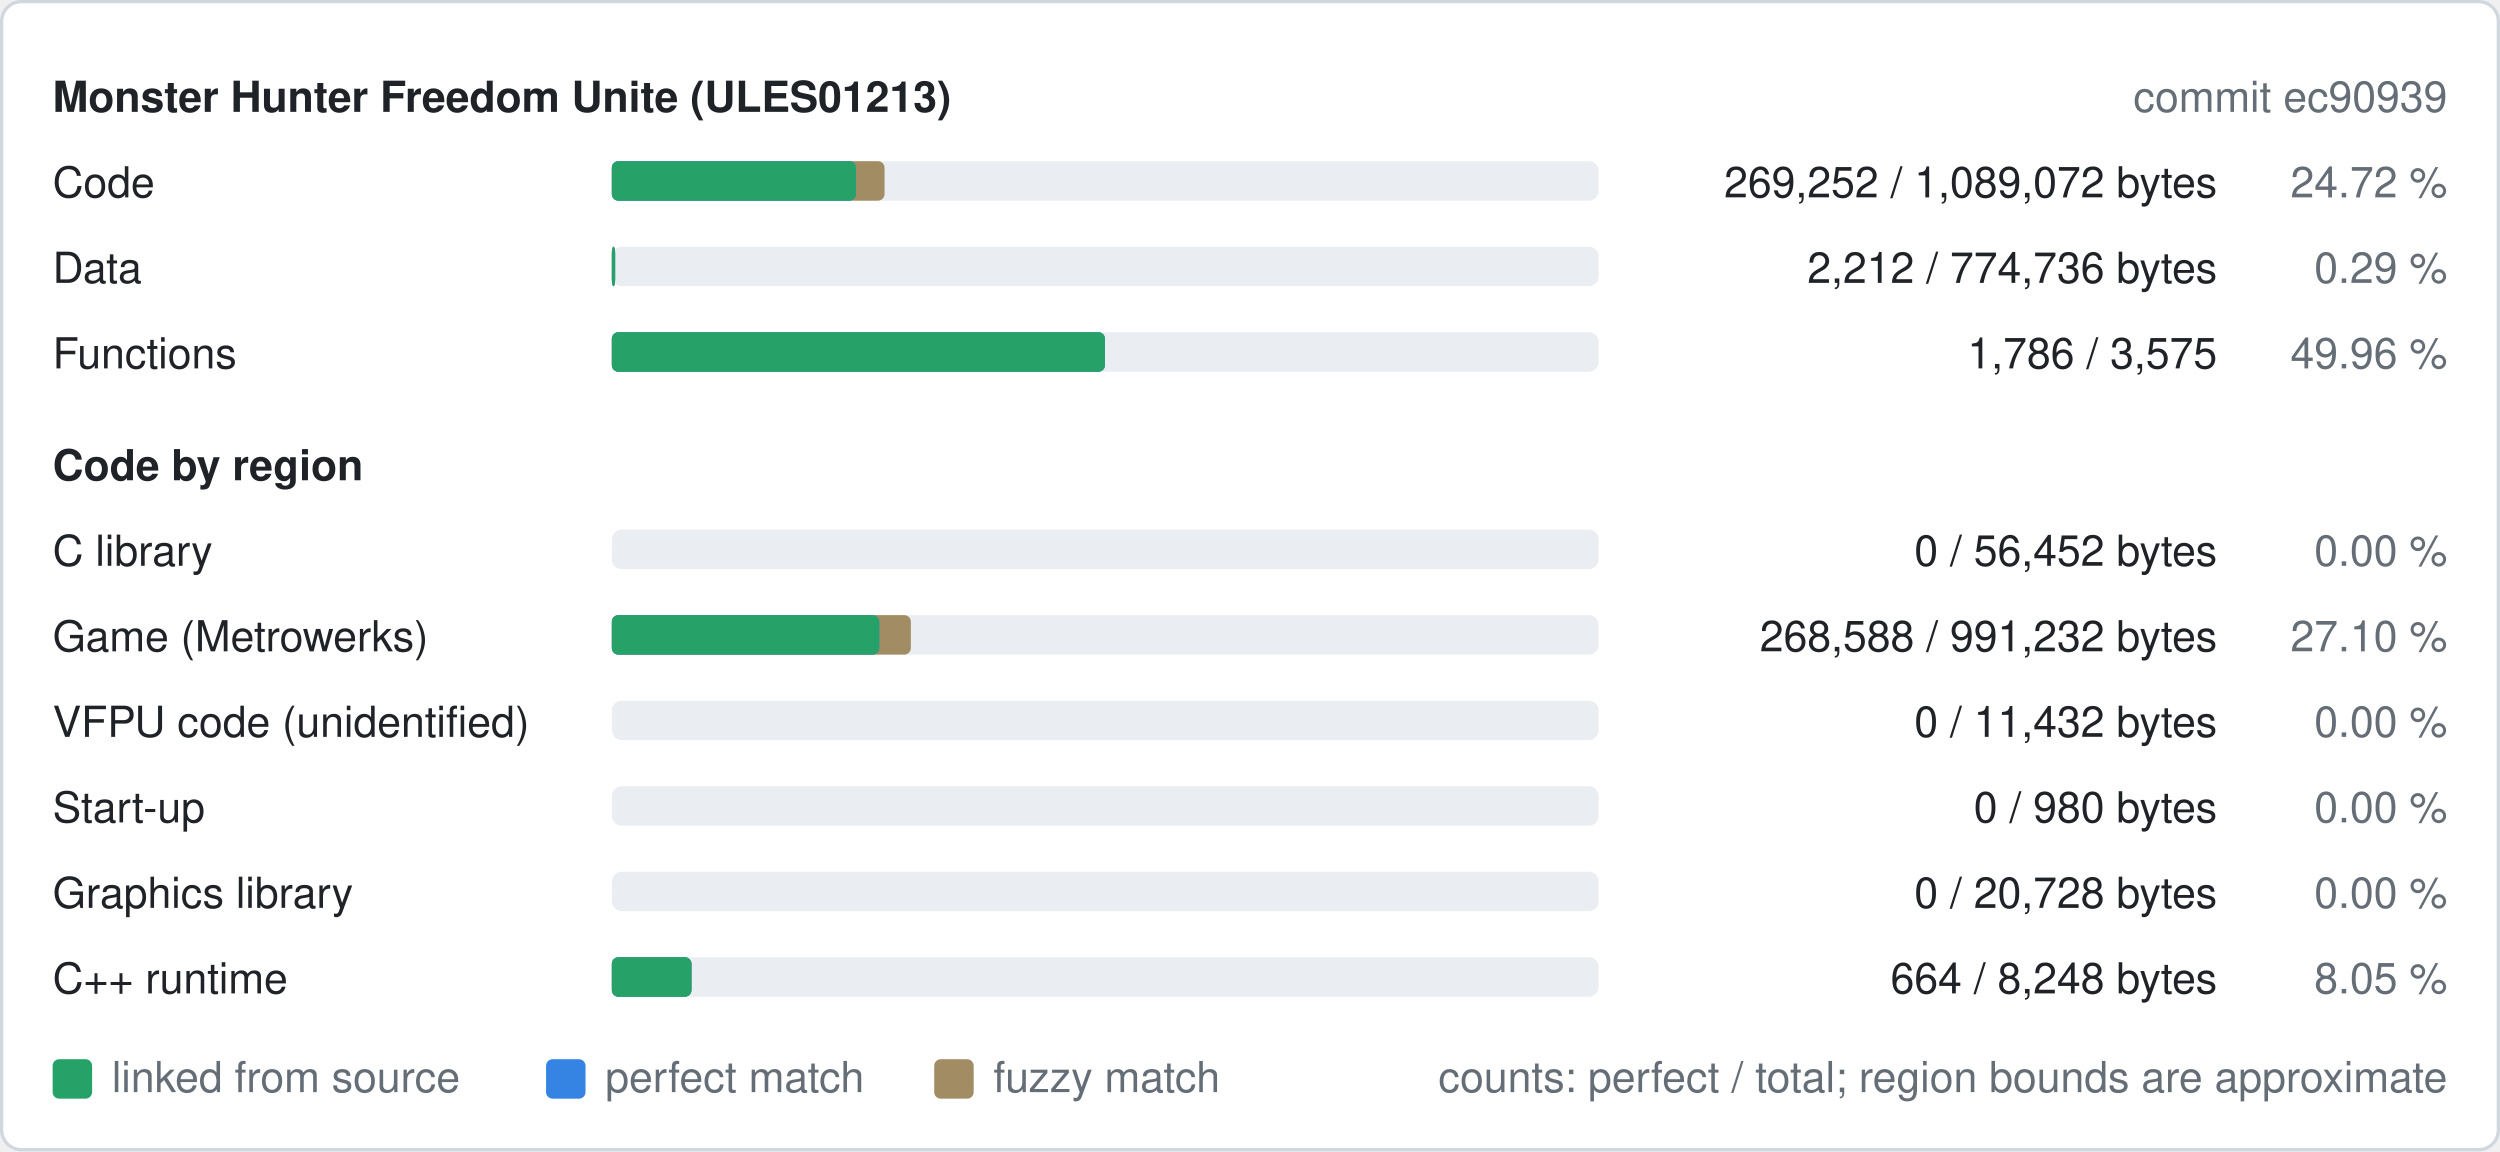
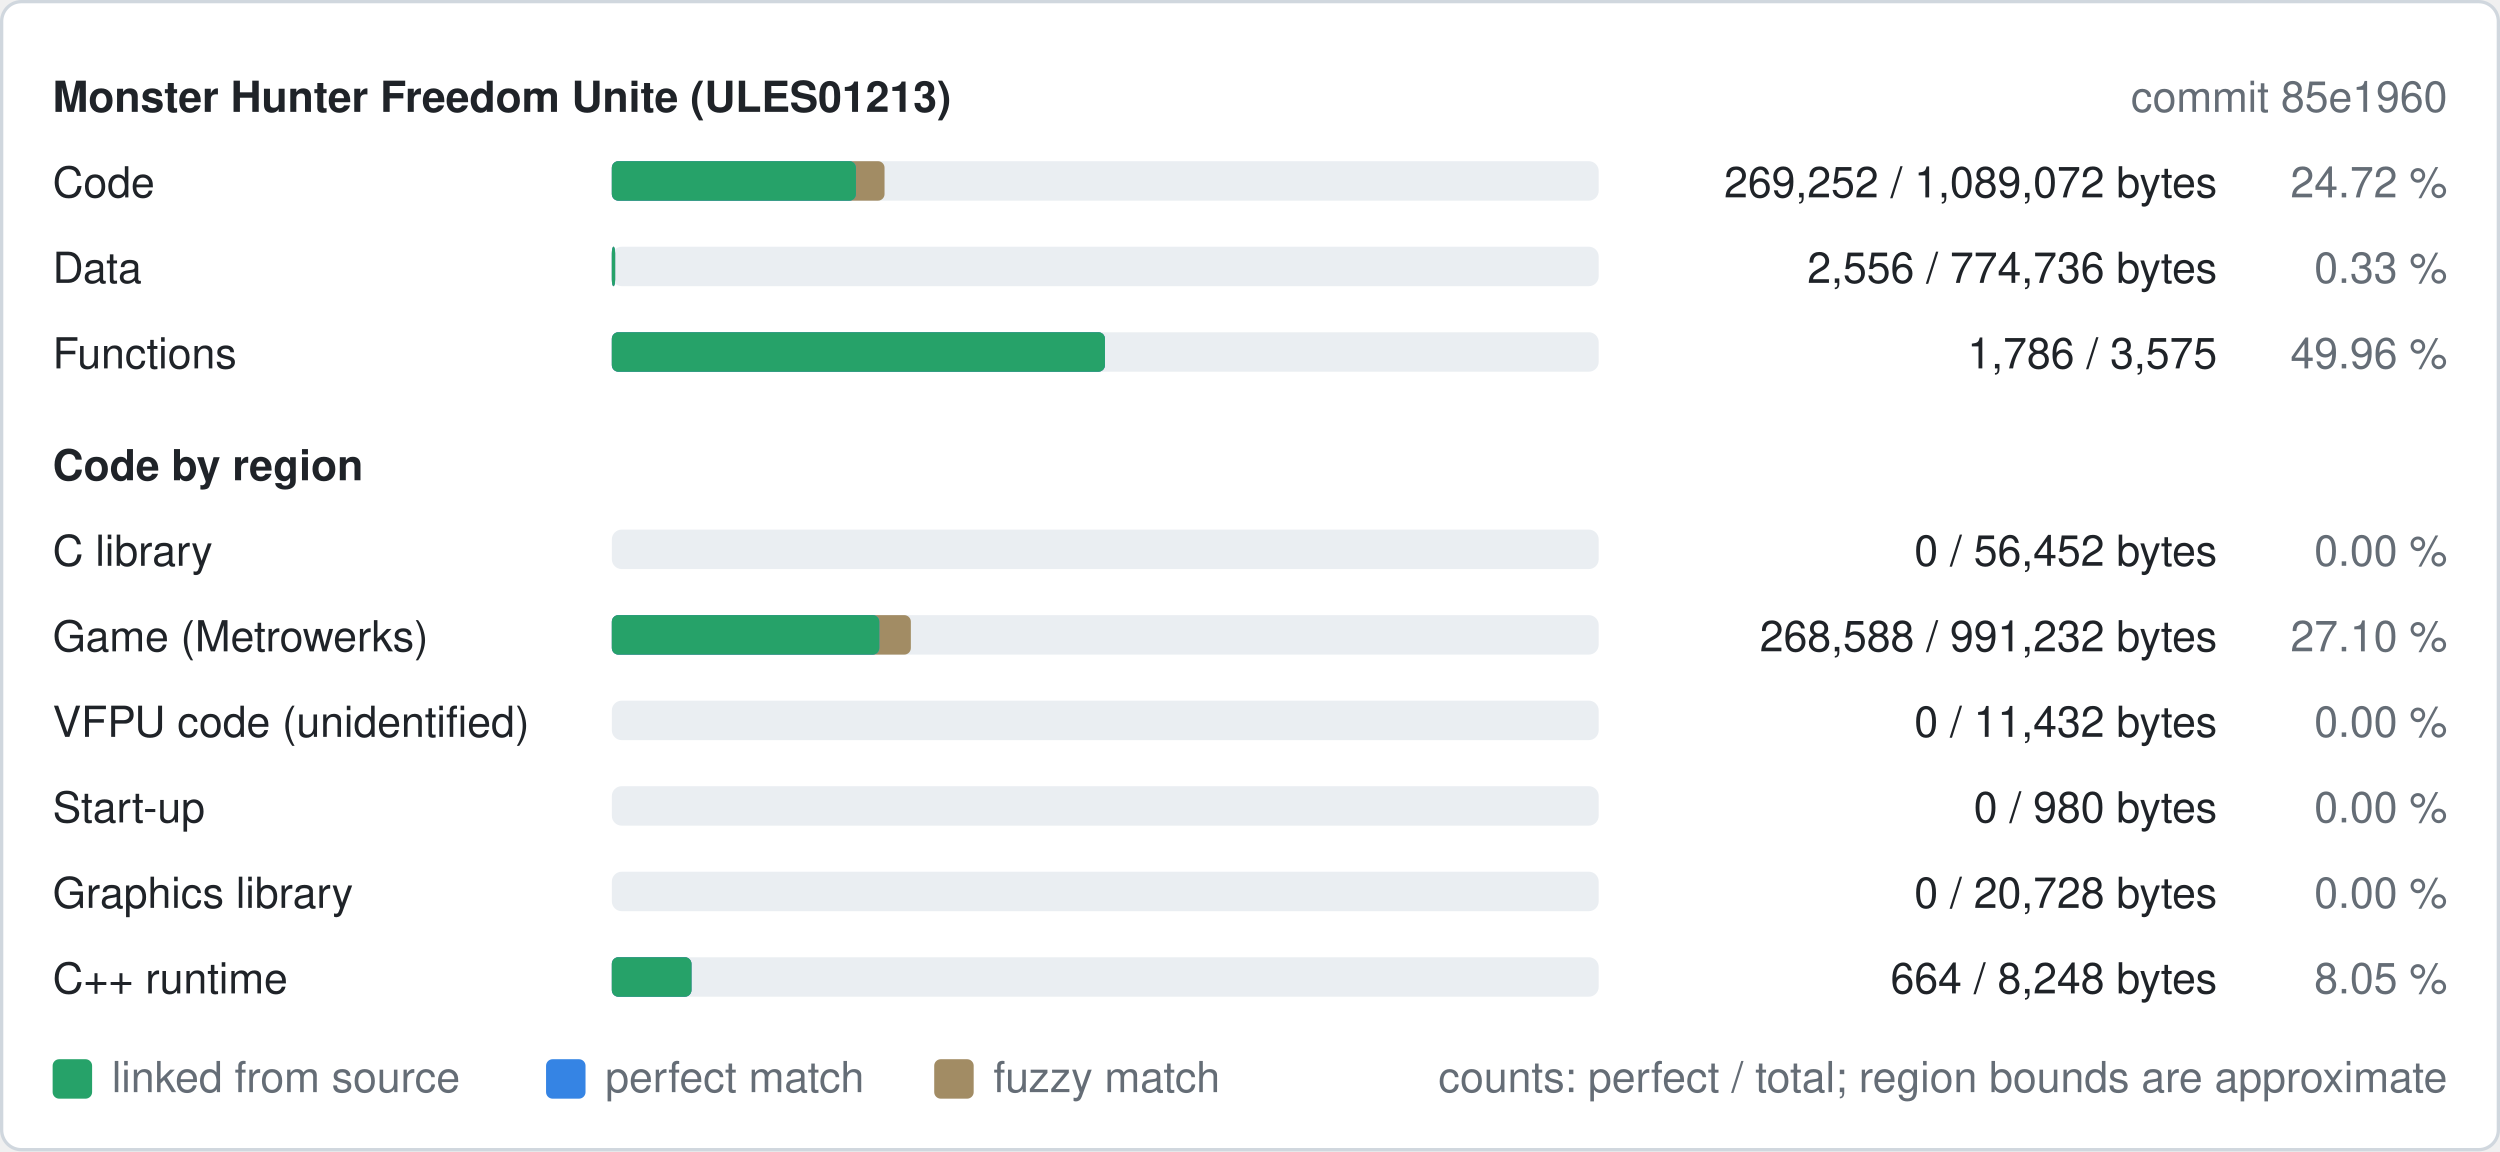
<svg xmlns="http://www.w3.org/2000/svg" width="760" height="350" viewBox="0 0 760 350" role="img" aria-label="Decompilation progress of ULES01213">
  <style>
text{font-family:-apple-system,BlinkMacSystemFont,"Segoe UI",Helvetica,Arial,sans-serif;font-size:13px}
.b{font-weight:600}
.bg{fill:#ffffff;stroke:#d0d7de}.t{fill:#1f2328}.m{fill:#656d76}.track{fill:#eaeef2}.fuzzy{fill:#a28c64}.perfect{fill:#3584e4}.linked{fill:#26a269}
@media (prefers-color-scheme: dark){.bg{fill:#0d1117;stroke:#30363d}.t{fill:#e6edf3}.m{fill:#8d96a0}.track{fill:#21262d}.fuzzy{fill:#a28c64}.perfect{fill:#3584e4}.linked{fill:#2ec27e}}
</style>
  <rect class="bg" x="0.5" y="0.5" width="759" height="349" rx="6" />
  <text class="t b" x="16" y="34">Monster Hunter Freedom Unite (ULES01213)</text>
-   <text class="m" x="744" y="34" text-anchor="end">commit ec90939</text>
+   <text class="m" x="744" y="34" text-anchor="end">commit 85e1960</text>
  <text class="t" x="16" y="60">Code</text>
  <rect class="track" x="186" y="49" width="300" height="12" rx="3" />
  <rect class="fuzzy" x="186" y="49" width="82.9" height="12" rx="2" />
  <rect class="perfect" x="186" y="49" width="74.2" height="12" rx="2" />
  <rect class="linked" x="186" y="49" width="74.2" height="12" rx="2" />
  <text class="t" x="674" y="60" text-anchor="end">269,252 / 1,089,072 bytes</text>
  <text class="m" x="744" y="60" text-anchor="end">24.72 %</text>
  <text class="t" x="16" y="86">Data</text>
  <rect class="track" x="186" y="75" width="300" height="12" rx="3" />
  <rect class="fuzzy" x="186" y="75" width="1.0" height="12" rx="2" />
  <rect class="perfect" x="186" y="75" width="1.0" height="12" rx="2" />
  <rect class="linked" x="186" y="75" width="1.0" height="12" rx="2" />
-   <text class="t" x="674" y="86" text-anchor="end">2,212 / 774,736 bytes</text>
-   <text class="m" x="744" y="86" text-anchor="end">0.29 %</text>
+   <text class="t" x="674" y="86" text-anchor="end">2,556 / 774,736 bytes</text>
+   <text class="m" x="744" y="86" text-anchor="end">0.33 %</text>
  <text class="t" x="16" y="112">Functions</text>
  <rect class="track" x="186" y="101" width="300" height="12" rx="3" />
  <rect class="fuzzy" x="186" y="101" width="149.9" height="12" rx="2" />
  <rect class="perfect" x="186" y="101" width="149.9" height="12" rx="2" />
  <rect class="linked" x="186" y="101" width="149.9" height="12" rx="2" />
  <text class="t" x="674" y="112" text-anchor="end">1,786 / 3,575</text>
  <text class="m" x="744" y="112" text-anchor="end">49.96 %</text>
  <text class="t b" x="16" y="146">Code by region</text>
  <text class="t" x="16" y="172">C library</text>
  <rect class="track" x="186" y="161" width="300" height="12" rx="3" />
  <text class="t" x="674" y="172" text-anchor="end">0 / 56,452 bytes</text>
  <text class="m" x="744" y="172" text-anchor="end">0.00 %</text>
  <text class="t" x="16" y="198">Game (Metrowerks)</text>
  <rect class="track" x="186" y="187" width="300" height="12" rx="3" />
  <rect class="fuzzy" x="186" y="187" width="90.9" height="12" rx="2" />
  <rect class="perfect" x="186" y="187" width="81.3" height="12" rx="2" />
  <rect class="linked" x="186" y="187" width="81.3" height="12" rx="2" />
  <text class="t" x="674" y="198" text-anchor="end">268,588 / 991,232 bytes</text>
  <text class="m" x="744" y="198" text-anchor="end">27.10 %</text>
  <text class="t" x="16" y="224">VFPU code (unidentified)</text>
  <rect class="track" x="186" y="213" width="300" height="12" rx="3" />
  <text class="t" x="674" y="224" text-anchor="end">0 / 11,432 bytes</text>
  <text class="m" x="744" y="224" text-anchor="end">0.00 %</text>
  <text class="t" x="16" y="250">Start-up</text>
  <rect class="track" x="186" y="239" width="300" height="12" rx="3" />
  <text class="t" x="674" y="250" text-anchor="end">0 / 980 bytes</text>
  <text class="m" x="744" y="250" text-anchor="end">0.00 %</text>
  <text class="t" x="16" y="276">Graphics library</text>
  <rect class="track" x="186" y="265" width="300" height="12" rx="3" />
  <text class="t" x="674" y="276" text-anchor="end">0 / 20,728 bytes</text>
  <text class="m" x="744" y="276" text-anchor="end">0.00 %</text>
  <text class="t" x="16" y="302">C++ runtime</text>
  <rect class="track" x="186" y="291" width="300" height="12" rx="3" />
  <rect class="fuzzy" x="186" y="291" width="24.2" height="12" rx="2" />
  <rect class="perfect" x="186" y="291" width="24.2" height="12" rx="2" />
  <rect class="linked" x="186" y="291" width="24.2" height="12" rx="2" />
  <text class="t" x="674" y="302" text-anchor="end">664 / 8,248 bytes</text>
  <text class="m" x="744" y="302" text-anchor="end">8.05 %</text>
  <rect class="linked" x="16" y="322" width="12" height="12" rx="2" />
  <text class="m" x="34" y="332">linked from source</text>
  <rect class="perfect" x="166" y="322" width="12" height="12" rx="2" />
  <text class="m" x="184" y="332">perfect match</text>
  <rect class="fuzzy" x="284" y="322" width="12" height="12" rx="2" />
  <text class="m" x="302" y="332">fuzzy match</text>
  <text class="m" x="744" y="332" text-anchor="end">counts: perfect / total; region bounds are approximate</text>
</svg>
